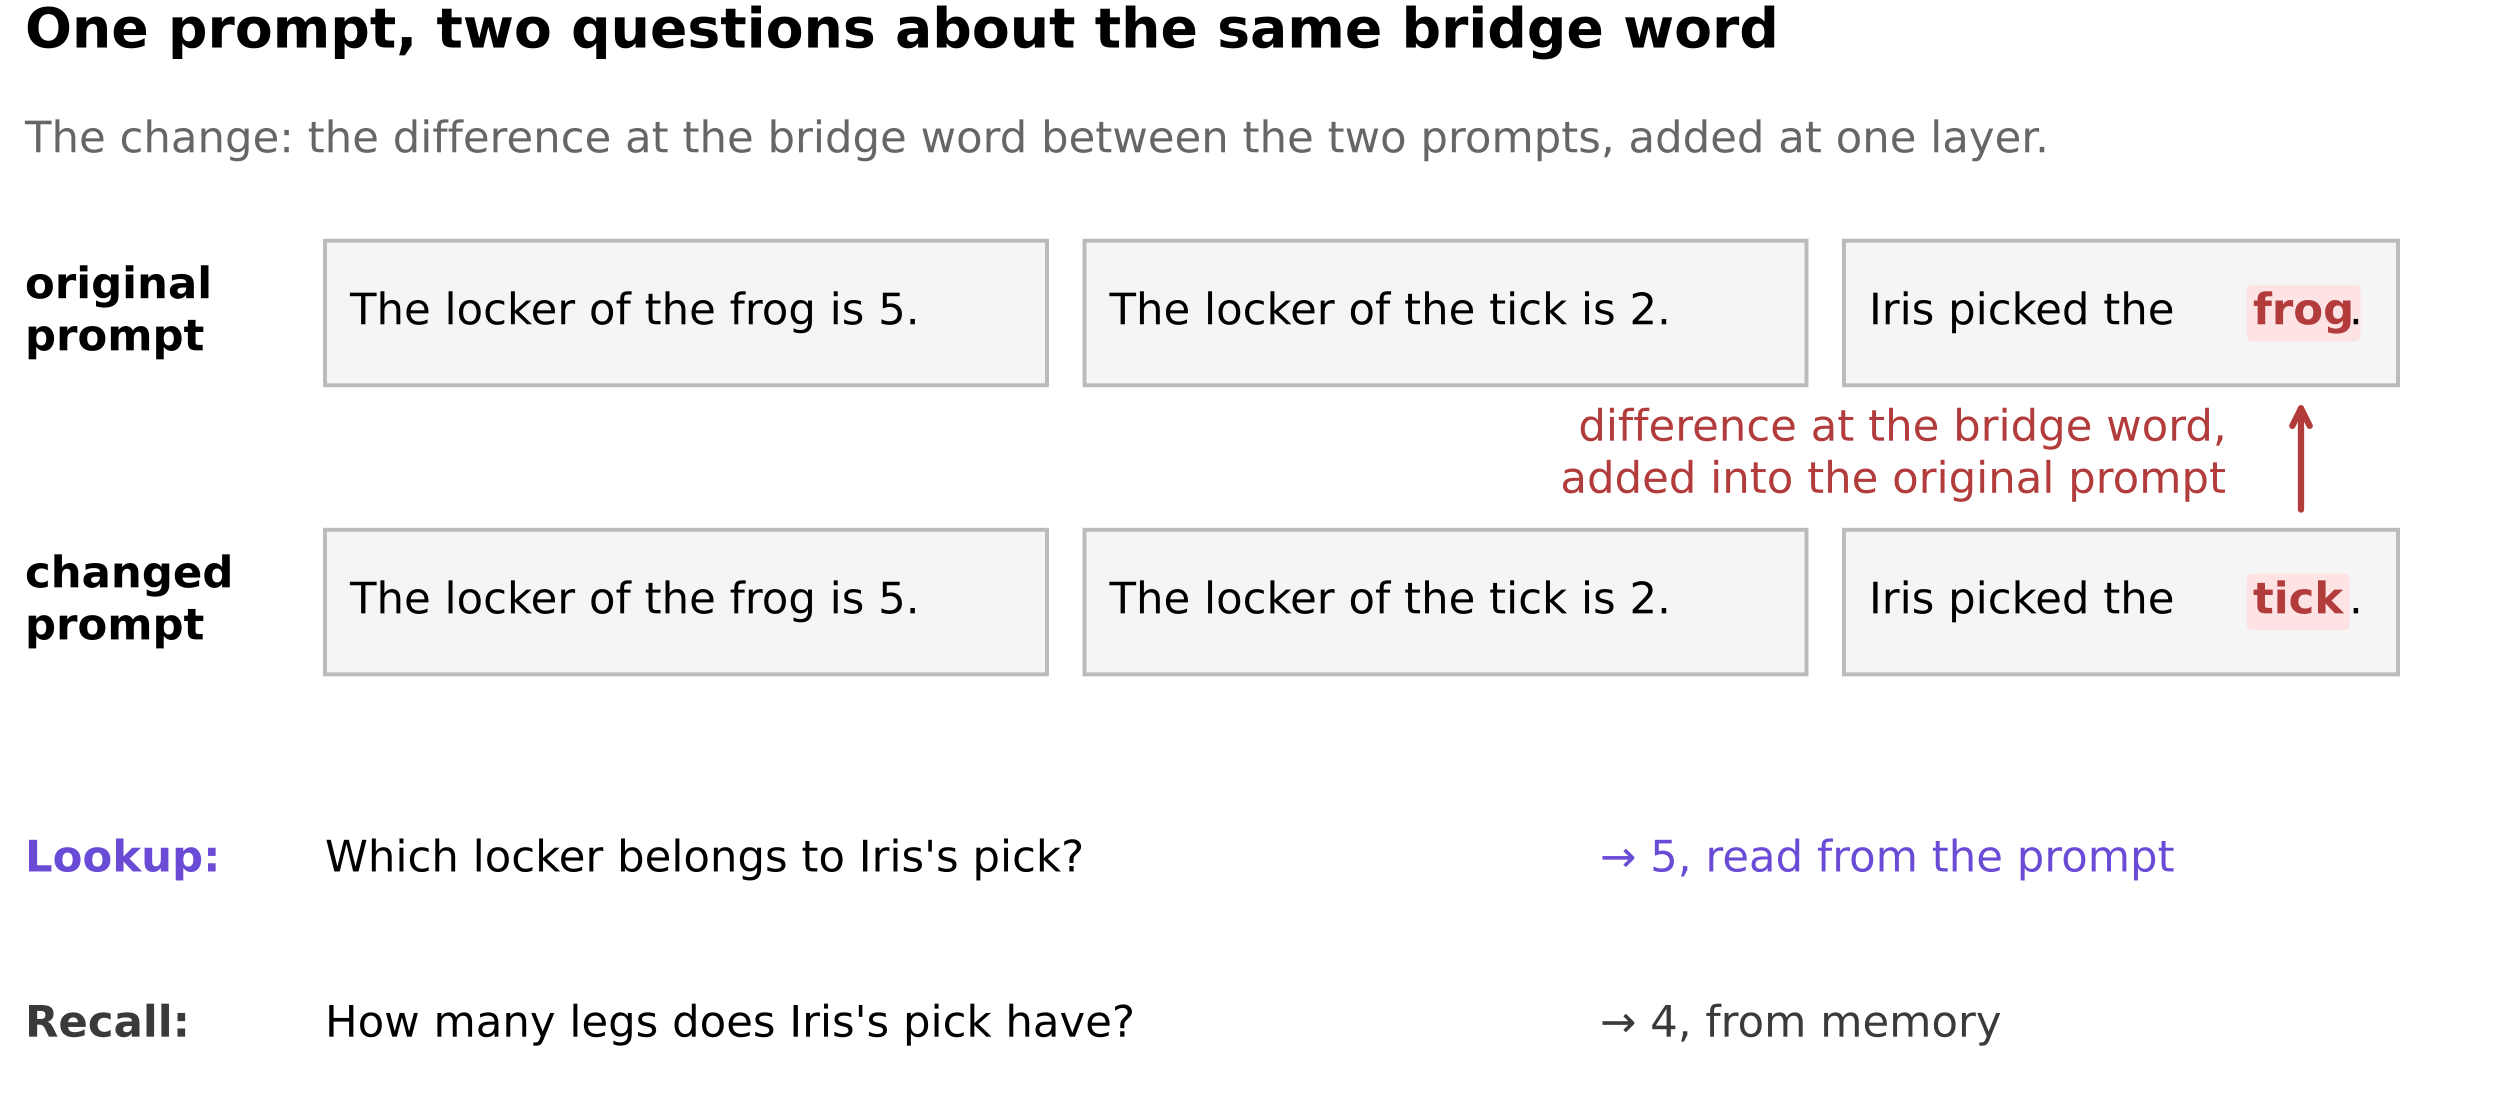
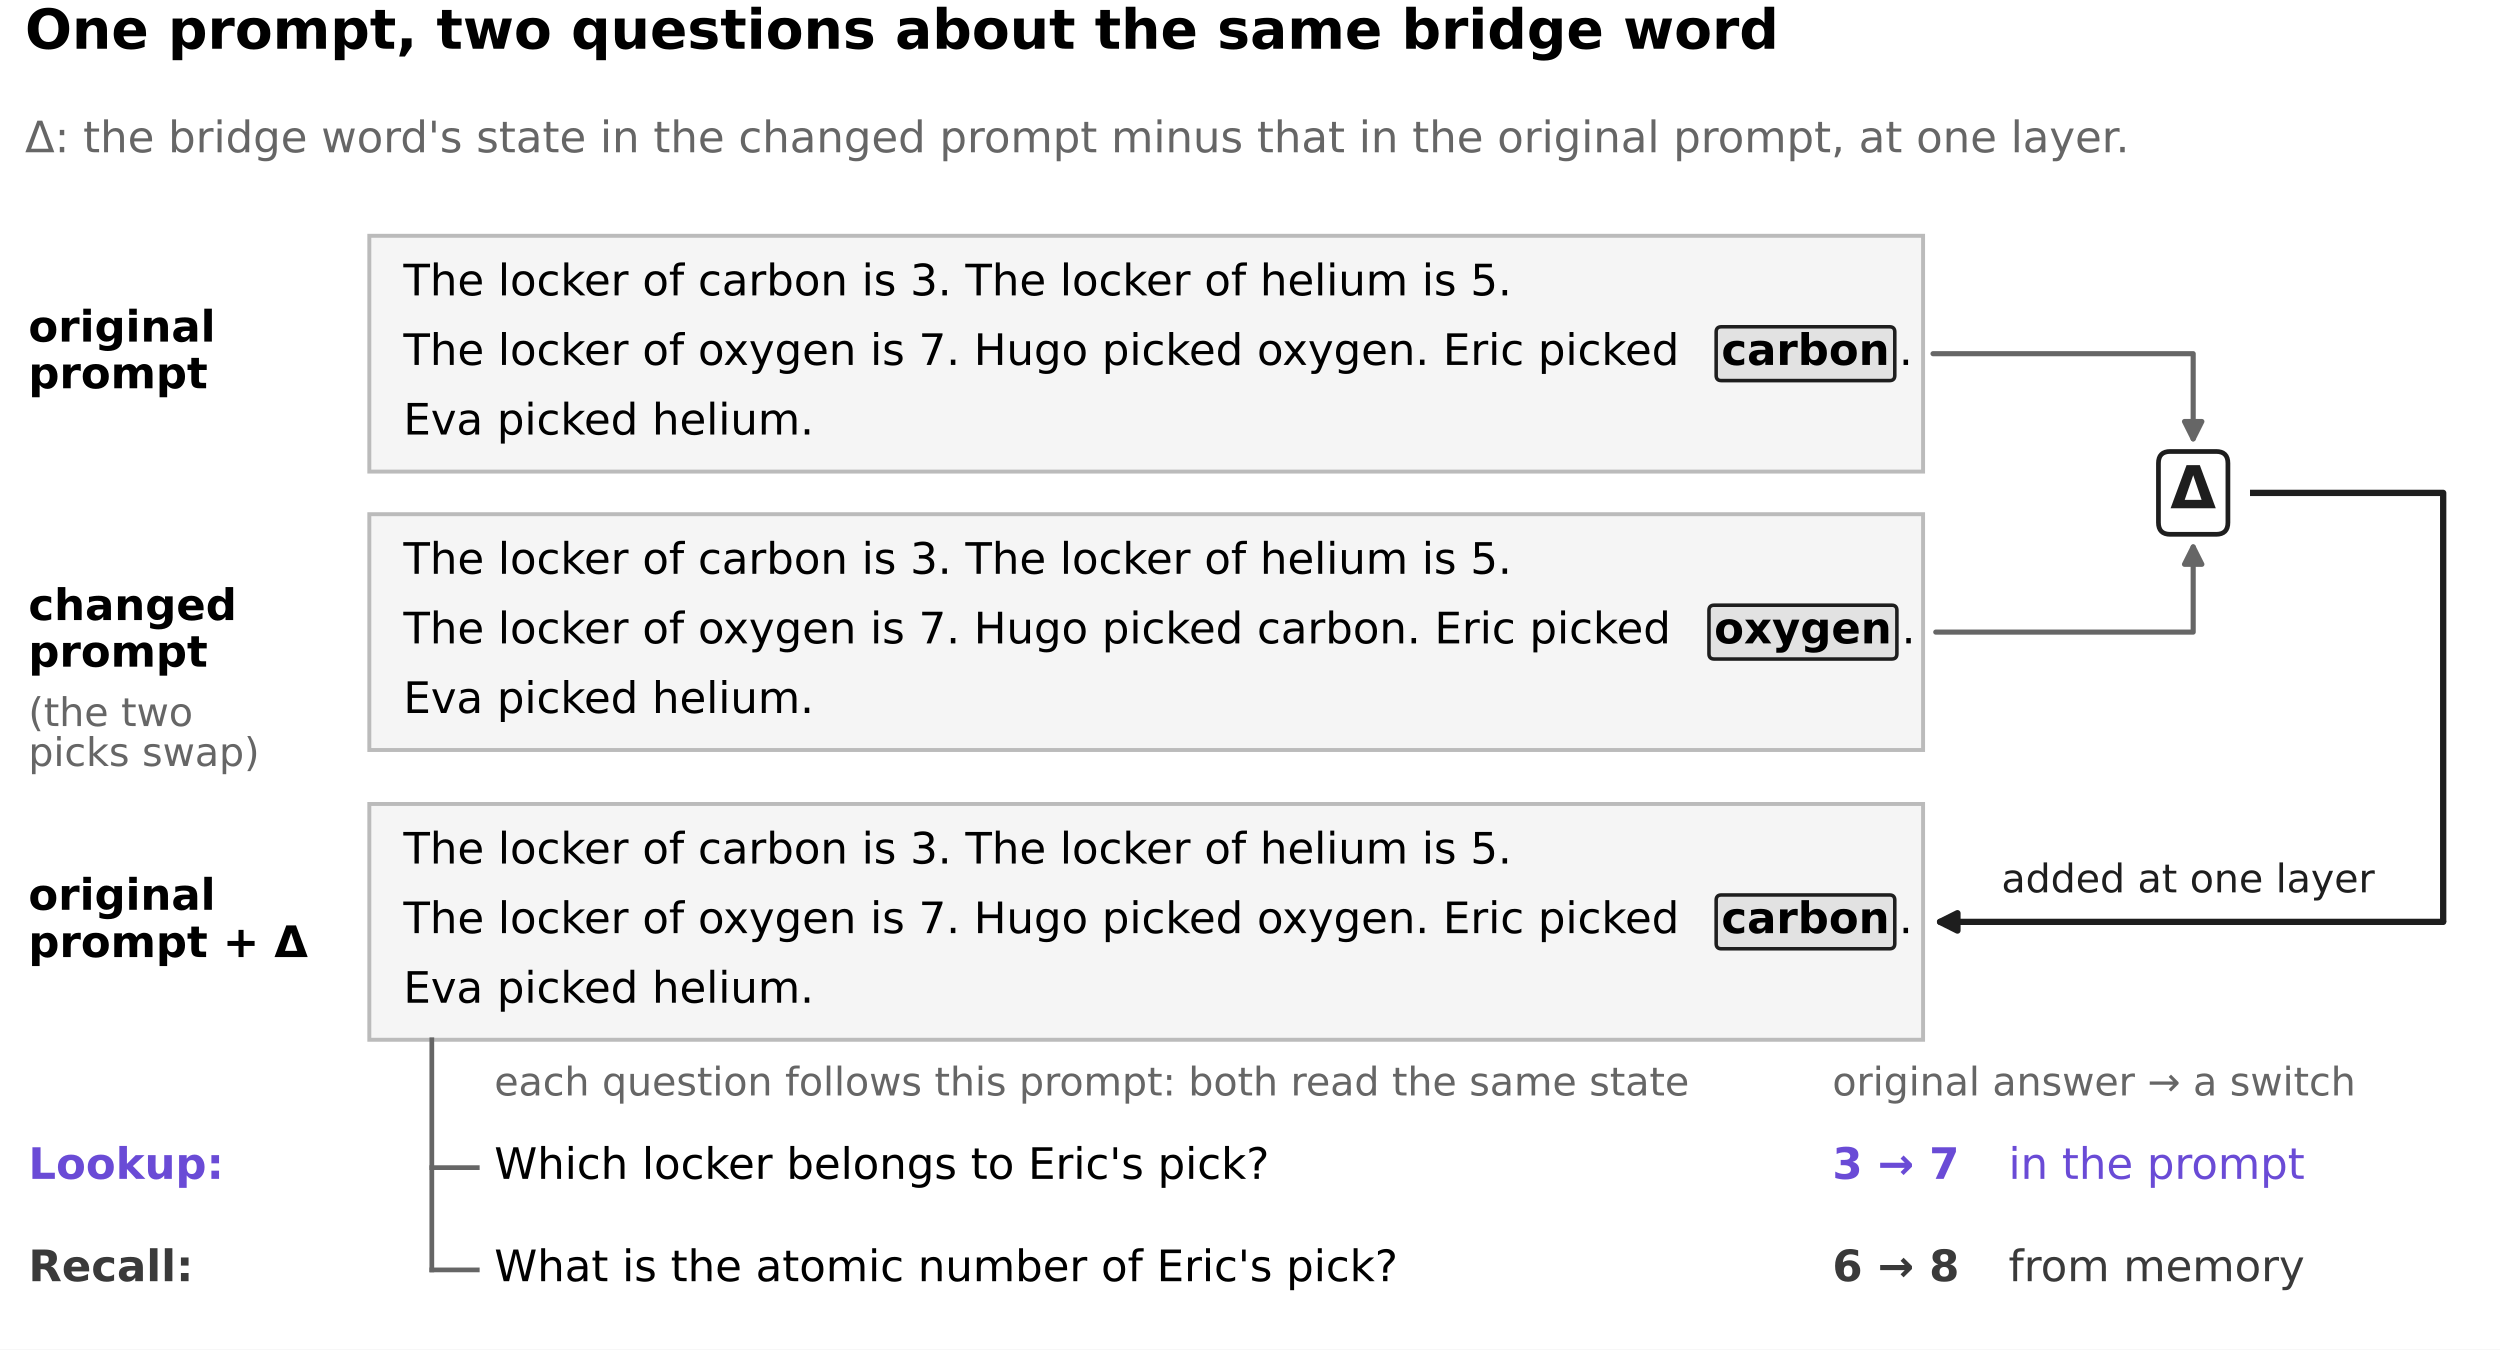
- <svg xmlns="http://www.w3.org/2000/svg" width="633.6pt" height="280.8pt" viewBox="0 0 633.6 280.8" version="1.1">
+ <svg xmlns="http://www.w3.org/2000/svg" width="633.6pt" height="342pt" viewBox="0 0 633.6 342" version="1.1">
  <defs>
    <style type="text/css">*{stroke-linejoin: round; stroke-linecap: butt}</style>
  </defs>
  <g id="figure_1">
    <g id="patch_1">
-       <path d="M 0 280.8  L 633.6 280.8  L 633.6 0  L 0 0  z " style="fill: #ffffff" />
+       <path d="M 0 342  L 633.6 342  L 633.6 0  L 0 0  z " style="fill: #ffffff" />
    </g>
    <g id="axes_1">
      <g id="patch_2">
-         <path d="M 82.368 97.642  L 265.352 97.642  L 265.352 61.01  L 82.368 61.01  z " clip-path="url(#p53b7de8673)" style="fill: #f5f5f5; stroke: #bbbbbb; stroke-linejoin: miter" />
+         <path d="M 93.6 59.76  L 487.384 59.76  L 487.384 119.52  L 93.6 119.52  z " clip-path="url(#pf85c77e708)" style="fill: #f5f5f5; stroke: #bbbbbb; stroke-linejoin: miter" />
      </g>
      <g id="patch_3">
-         <path d="M 274.856 97.642  L 457.839 97.642  L 457.839 61.01  L 274.856 61.01  z " clip-path="url(#p53b7de8673)" style="fill: #f5f5f5; stroke: #bbbbbb; stroke-linejoin: miter" />
+         <path d="M 93.6 130.32  L 487.384 130.32  L 487.384 190.08  L 93.6 190.08  z " clip-path="url(#pf85c77e708)" style="fill: #f5f5f5; stroke: #bbbbbb; stroke-linejoin: miter" />
      </g>
      <g id="patch_4">
-         <path d="M 467.343 97.642  L 607.749 97.642  L 607.749 61.01  L 467.343 61.01  z " clip-path="url(#p53b7de8673)" style="fill: #f5f5f5; stroke: #bbbbbb; stroke-linejoin: miter" />
+         <path d="M 93.6 203.76  L 487.384 203.76  L 487.384 263.52  L 93.6 263.52  z " clip-path="url(#pf85c77e708)" style="fill: #f5f5f5; stroke: #bbbbbb; stroke-linejoin: miter" />
      </g>
-       <g id="patch_5">
-         <path d="M 82.368 170.905  L 265.352 170.905  L 265.352 134.273  L 82.368 134.273  z " clip-path="url(#p53b7de8673)" style="fill: #f5f5f5; stroke: #bbbbbb; stroke-linejoin: miter" />
+       <g id="line2d_1">
+         <path d="M 570.24 124.92  L 619.2 124.92  L 619.2 233.64  " clip-path="url(#pf85c77e708)" style="fill: none; stroke: #1e1e1e; stroke-width: 1.6" />
      </g>
-       <g id="patch_6">
-         <path d="M 274.856 170.905  L 457.839 170.905  L 457.839 134.273  L 274.856 134.273  z " clip-path="url(#p53b7de8673)" style="fill: #f5f5f5; stroke: #bbbbbb; stroke-linejoin: miter" />
+       <g id="line2d_2">
+         <path d="M 109.44 263.52  L 109.44 321.84  " clip-path="url(#pf85c77e708)" style="fill: none; stroke: #666666; stroke-width: 1.2; stroke-linecap: square" />
      </g>
-       <g id="patch_7">
-         <path d="M 467.343 170.905  L 607.749 170.905  L 607.749 134.273  L 467.343 134.273  z " clip-path="url(#p53b7de8673)" style="fill: #f5f5f5; stroke: #bbbbbb; stroke-linejoin: miter" />
+       <g id="line2d_3">
+         <path d="M 109.44 295.92  L 120.96 295.92  " clip-path="url(#pf85c77e708)" style="fill: none; stroke: #666666; stroke-width: 1.2; stroke-linecap: square" />
+       </g>
+       <g id="line2d_4">
+         <path d="M 109.44 321.84  L 120.96 321.84  " clip-path="url(#pf85c77e708)" style="fill: none; stroke: #666666; stroke-width: 1.2; stroke-linecap: square" />
      </g>
      <g id="text_1">
-         <text style="font-weight: 700; font-size: 11px; font-family: 'DejaVu Sans'" transform="translate(6.336 75.58278)">original</text>
-         <text style="font-weight: 700; font-size: 11px; font-family: 'DejaVu Sans'" transform="translate(6.336 88.78493)">prompt</text>
+         <text style="font-weight: 700; font-size: 11px; font-family: 'DejaVu Sans'" transform="translate(7.2 86.58234)">original</text>
+         <text style="font-weight: 700; font-size: 11px; font-family: 'DejaVu Sans'" transform="translate(7.2 98.4082)">prompt</text>
      </g>
      <g id="text_2">
-         <text style="font-size: 11px; font-family: 'DejaVu Sans'; text-anchor: start" x="88.704" y="82.184" transform="rotate(-0 88.704 82.18385)">The locker of the frog is 5.</text>
+         <text style="font-size: 11px; font-family: 'DejaVu Sans'; text-anchor: start" x="102.24" y="74.858" transform="rotate(-0 102.24 74.85785)">The locker of carbon is 3. The locker of helium is 5.</text>
      </g>
      <g id="text_3">
-         <text style="font-size: 11px; font-family: 'DejaVu Sans'; text-anchor: start" x="281.192" y="82.184" transform="rotate(-0 281.1917 82.18385)">The locker of the tick is 2.</text>
+         <text style="font-size: 11px; font-family: 'DejaVu Sans'; text-anchor: start" x="102.24" y="92.498" transform="rotate(-0 102.24 92.49785)">The locker of oxygen is 7. Hugo picked oxygen. Eric picked</text>
      </g>
      <g id="text_4">
-         <text style="font-size: 11px; font-family: 'DejaVu Sans'; text-anchor: start" x="473.679" y="82.184" transform="rotate(-0 473.6794 82.18385)">Iris picked the </text>
+         <g id="patch_5">
+           <path d="M 436.264 96.46  L 478.894 96.46  Q 480.214 96.46 480.214 95.14  L 480.214 84.14  Q 480.214 82.82 478.894 82.82  L 436.264 82.82  Q 434.944 82.82 434.944 84.14  L 434.944 95.14  Q 434.944 96.46 436.264 96.46  z " style="fill: #e2e2e2; stroke: #1e1e1e; stroke-width: 0.9; stroke-linejoin: miter" />
+         </g>
+         <text style="font-weight: 700; font-size: 11px; font-family: 'DejaVu Sans'; text-anchor: start" x="436.264" y="92.498" transform="rotate(-0 436.2638 92.49785)">carbon</text>
      </g>
      <g id="text_5">
-         <g id="patch_8">
-           <path d="M 571 86.476  L 596.641 86.476  Q 598.291 86.476 598.291 84.826  L 598.291 73.826  Q 598.291 72.176 596.641 72.176  L 571 72.176  Q 569.35 72.176 569.35 73.826  L 569.35 84.826  Q 569.35 86.476 571 86.476  z " style="fill: #fde3e3" />
-         </g>
-         <text style="font-weight: 700; font-size: 11px; font-family: 'DejaVu Sans'; text-anchor: start; fill: #b23b3b" x="571" y="82.184" transform="rotate(-0 571.0003 82.18385)">frog</text>
+         <text style="font-size: 11px; font-family: 'DejaVu Sans'; text-anchor: start" x="481.264" y="92.497" transform="rotate(-0 481.2638 92.49742)">.</text>
      </g>
      <g id="text_6">
-         <text style="font-size: 11px; font-family: 'DejaVu Sans'; text-anchor: start" x="595.331" y="82.183" transform="rotate(-0 595.3306 82.18342)">.</text>
+         <text style="font-size: 11px; font-family: 'DejaVu Sans'; text-anchor: start" x="102.24" y="110.138" transform="rotate(-0 102.24 110.1379)">Eva picked helium.</text>
      </g>
      <g id="text_7">
-         <text style="font-weight: 700; font-size: 11px; font-family: 'DejaVu Sans'" transform="translate(6.336 148.846)">changed</text>
-         <text style="font-weight: 700; font-size: 11px; font-family: 'DejaVu Sans'" transform="translate(6.336 162.0482)">prompt</text>
+         <text style="font-weight: 700; font-size: 11px; font-family: 'DejaVu Sans'" transform="translate(7.2 157.1423)">changed</text>
+         <text style="font-weight: 700; font-size: 11px; font-family: 'DejaVu Sans'" transform="translate(7.2 168.9682)">prompt</text>
      </g>
      <g id="text_8">
-         <text style="font-size: 11px; font-family: 'DejaVu Sans'; text-anchor: start" x="88.704" y="155.447" transform="rotate(-0 88.704 155.4471)">The locker of the frog is 5.</text>
+         <text style="font-size: 11px; font-family: 'DejaVu Sans'; text-anchor: start" x="102.24" y="145.418" transform="rotate(-0 102.24 145.4179)">The locker of carbon is 3. The locker of helium is 5.</text>
      </g>
      <g id="text_9">
-         <text style="font-size: 11px; font-family: 'DejaVu Sans'; text-anchor: start" x="281.192" y="155.447" transform="rotate(-0 281.1917 155.4471)">The locker of the tick is 2.</text>
+         <text style="font-size: 11px; font-family: 'DejaVu Sans'; text-anchor: start" x="102.24" y="163.058" transform="rotate(-0 102.24 163.0579)">The locker of oxygen is 7. Hugo picked carbon. Eric picked</text>
      </g>
      <g id="text_10">
-         <text style="font-size: 11px; font-family: 'DejaVu Sans'; text-anchor: start" x="473.679" y="155.447" transform="rotate(-0 473.6794 155.4471)">Iris picked the </text>
+         <g id="patch_6">
+           <path d="M 434.441 167.02  L 479.43 167.02  Q 480.75 167.02 480.75 165.7  L 480.75 154.7  Q 480.75 153.38 479.43 153.38  L 434.441 153.38  Q 433.121 153.38 433.121 154.7  L 433.121 165.7  Q 433.121 167.02 434.441 167.02  z " style="fill: #e2e2e2; stroke: #1e1e1e; stroke-width: 0.9; stroke-linejoin: miter" />
+         </g>
+         <text style="font-weight: 700; font-size: 11px; font-family: 'DejaVu Sans'; text-anchor: start" x="434.441" y="163.057" transform="rotate(-0 434.4413 163.0574)">oxygen</text>
      </g>
      <g id="text_11">
-         <g id="patch_9">
-           <path d="M 571 159.74  L 593.865 159.74  Q 595.515 159.74 595.515 158.09  L 595.515 147.089  Q 595.515 145.439 593.865 145.439  L 571 145.439  Q 569.35 145.439 569.35 147.089  L 569.35 158.09  Q 569.35 159.74 571 159.74  z " style="fill: #fde3e3" />
-         </g>
-         <text style="font-weight: 700; font-size: 11px; font-family: 'DejaVu Sans'; text-anchor: start; fill: #b23b3b" x="571" y="155.447" transform="rotate(-0 571.0003 155.4471)">tick</text>
+         <text style="font-size: 11px; font-family: 'DejaVu Sans'; text-anchor: start" x="481.961" y="163.057" transform="rotate(-0 481.9613 163.0574)">.</text>
      </g>
      <g id="text_12">
-         <text style="font-size: 11px; font-family: 'DejaVu Sans'; text-anchor: start" x="595.331" y="155.447" transform="rotate(-0 595.3306 155.4467)">.</text>
-       </g>
-       <g id="patch_10">
-         <path d="M 583.165 129.137  Q 583.165 115.435 583.165 103.523  " style="fill: none; stroke: #b23b3b; stroke-width: 1.6; stroke-linecap: round" />
-         <path d="M 580.965 107.923  L 583.165 103.523  L 585.365 107.923  " style="fill: none; stroke: #b23b3b; stroke-width: 1.6; stroke-linecap: round" />
+         <text style="font-size: 11px; font-family: 'DejaVu Sans'; text-anchor: start" x="102.24" y="180.698" transform="rotate(-0 102.24 180.6979)">Eva picked helium.</text>
      </g>
      <g id="text_13">
-         <text style="font-size: 11px; font-family: 'DejaVu Sans'; fill: #b23b3b" transform="translate(400.0151 111.6907)">difference at the bridge word,</text>
-         <text style="font-size: 11px; font-family: 'DejaVu Sans'; fill: #b23b3b" transform="translate(395.4724 124.8937)">added into the original prompt</text>
+         <text style="font-size: 10px; font-family: 'DejaVu Sans'; fill: #666666" transform="translate(7.2 184.0098)">(the two</text>
+         <text style="font-size: 10px; font-family: 'DejaVu Sans'; fill: #666666" transform="translate(7.2 194.1294)">picks swap)</text>
      </g>
      <g id="text_14">
-         <text style="font-weight: 700; font-size: 11px; font-family: 'DejaVu Sans'; text-anchor: start; fill: #6a4bd6" x="6.336" y="220.861" transform="rotate(-0 6.336 220.8608)">Lookup:</text>
+         <text style="font-weight: 700; font-size: 11px; font-family: 'DejaVu Sans'" transform="translate(7.2 230.5823)">original</text>
+         <text style="font-weight: 700; font-size: 11px; font-family: 'DejaVu Sans'" transform="translate(7.2 242.556)">prompt + Δ</text>
      </g>
      <g id="text_15">
-         <text style="font-size: 11px; font-family: 'DejaVu Sans'; text-anchor: start" x="82.368" y="220.861" transform="rotate(-0 82.368 220.8608)">Which locker belongs to Iris's pick?</text>
+         <text style="font-size: 11px; font-family: 'DejaVu Sans'; text-anchor: start" x="102.24" y="218.858" transform="rotate(-0 102.24 218.8579)">The locker of carbon is 3. The locker of helium is 5.</text>
      </g>
      <g id="text_16">
-         <text style="font-size: 11px; font-family: 'DejaVu Sans'; text-anchor: start; fill: #6a4bd6" x="405.504" y="220.861" transform="rotate(-0 405.504 220.8608)">→ 5, read from the prompt</text>
+         <text style="font-size: 11px; font-family: 'DejaVu Sans'; text-anchor: start" x="102.24" y="236.498" transform="rotate(-0 102.24 236.4979)">The locker of oxygen is 7. Hugo picked oxygen. Eric picked</text>
      </g>
      <g id="text_17">
-         <text style="font-weight: 700; font-size: 11px; font-family: 'DejaVu Sans'; text-anchor: start; fill: #3a3a3a" x="6.336" y="262.725" transform="rotate(-0 6.336 262.7255)">Recall:</text>
+         <g id="patch_7">
+           <path d="M 436.264 240.46  L 478.894 240.46  Q 480.214 240.46 480.214 239.14  L 480.214 228.14  Q 480.214 226.82 478.894 226.82  L 436.264 226.82  Q 434.944 226.82 434.944 228.14  L 434.944 239.14  Q 434.944 240.46 436.264 240.46  z " style="fill: #e2e2e2; stroke: #1e1e1e; stroke-width: 0.9; stroke-linejoin: miter" />
+         </g>
+         <text style="font-weight: 700; font-size: 11px; font-family: 'DejaVu Sans'; text-anchor: start" x="436.264" y="236.498" transform="rotate(-0 436.2638 236.4979)">carbon</text>
      </g>
      <g id="text_18">
-         <text style="font-size: 11px; font-family: 'DejaVu Sans'; text-anchor: start" x="82.368" y="262.725" transform="rotate(-0 82.368 262.7255)">How many legs does Iris's pick have?</text>
+         <text style="font-size: 11px; font-family: 'DejaVu Sans'; text-anchor: start" x="481.264" y="236.497" transform="rotate(-0 481.2638 236.4974)">.</text>
      </g>
      <g id="text_19">
-         <text style="font-size: 11px; font-family: 'DejaVu Sans'; text-anchor: start; fill: #3a3a3a" x="405.504" y="262.725" transform="rotate(-0 405.504 262.7255)">→ 4, from memory</text>
+         <text style="font-size: 11px; font-family: 'DejaVu Sans'; text-anchor: start" x="102.24" y="254.138" transform="rotate(-0 102.24 254.1379)">Eva picked helium.</text>
+       </g>
+       <g id="patch_8">
+         <path d="M 489.904 89.64  L 555.84 89.64  L 555.84 111.227  " style="fill: none; stroke: #666666; stroke-width: 1.3; stroke-linecap: round" />
+         <path d="M 558.04 106.827  L 555.84 111.227  L 553.64 106.827  z " style="fill: #666666; stroke: #666666; stroke-width: 1.3; stroke-linecap: round" />
+       </g>
+       <g id="patch_9">
+         <path d="M 490.601 160.2  L 555.84 160.2  L 555.84 138.613  " style="fill: none; stroke: #666666; stroke-width: 1.3; stroke-linecap: round" />
+         <path d="M 553.64 143.013  L 555.84 138.613  L 558.04 143.013  z " style="fill: #666666; stroke: #666666; stroke-width: 1.3; stroke-linecap: round" />
+       </g>
+       <g id="text_20">
+         <g id="patch_10">
+           <path d="M 550.036 135.42  L 561.644 135.42  Q 564.644 135.42 564.644 132.42  L 564.644 117.42  Q 564.644 114.42 561.644 114.42  L 550.036 114.42  Q 547.036 114.42 547.036 117.42  L 547.036 132.42  Q 547.036 135.42 550.036 135.42  z " style="fill: #ffffff; stroke: #1e1e1e; stroke-width: 1.2; stroke-linejoin: miter" />
+         </g>
+         <text style="font-weight: 700; font-size: 15px; font-family: 'DejaVu Sans'; text-anchor: middle; fill: #1e1e1e" x="555.84" y="128.816" transform="rotate(-0 555.84 128.8165)">Δ</text>
+       </g>
+       <g id="patch_11">
+         <path d="M 619.2 233.64  Q 554.552 233.64 491.693 233.64  " style="fill: none; stroke: #1e1e1e; stroke-width: 1.6; stroke-linecap: round" />
+         <path d="M 496.093 235.84  L 491.693 233.64  L 496.093 231.44  z " style="fill: #1e1e1e; stroke: #1e1e1e; stroke-width: 1.6; stroke-linecap: round" />
+       </g>
+       <g id="text_21">
+         <text style="font-size: 10px; font-family: 'DejaVu Sans'; text-anchor: middle; fill: #1e1e1e" x="554.552" y="226.158" transform="rotate(-0 554.5519 226.158)">added at one layer</text>
+       </g>
+       <g id="text_22">
+         <text style="font-size: 10px; font-family: 'DejaVu Sans'; text-anchor: start; fill: #666666" x="464.4" y="277.638" transform="rotate(-0 464.4 277.638)">original answer → a switch</text>
+       </g>
+       <g id="text_23">
+         <text style="font-size: 10px; font-family: 'DejaVu Sans'; text-anchor: start; fill: #666666" x="125.28" y="277.638" transform="rotate(-0 125.28 277.638)">each question follows this prompt: both read the same state</text>
+       </g>
+       <g id="text_24">
+         <text style="font-weight: 700; font-size: 11px; font-family: 'DejaVu Sans'; text-anchor: start; fill: #6a4bd6" x="7.2" y="298.778" transform="rotate(-0 7.2 298.7779)">Lookup:</text>
+       </g>
+       <g id="text_25">
+         <text style="font-size: 11px; font-family: 'DejaVu Sans'; text-anchor: start" x="125.28" y="298.778" transform="rotate(-0 125.28 298.7779)">Which locker belongs to Eric's pick?</text>
+       </g>
+       <g id="text_26">
+         <text style="font-weight: 700; font-size: 11px; font-family: 'DejaVu Sans'; text-anchor: start; fill: #6a4bd6" x="464.4" y="298.777" transform="rotate(-0 464.4 298.7774)">3 → 7</text>
+       </g>
+       <g id="text_27">
+         <text style="font-size: 11px; font-family: 'DejaVu Sans'; text-anchor: start; fill: #6a4bd6" x="509.04" y="298.778" transform="rotate(-0 509.04 298.7779)">in the prompt</text>
+       </g>
+       <g id="text_28">
+         <text style="font-weight: 700; font-size: 11px; font-family: 'DejaVu Sans'; text-anchor: start; fill: #3a3a3a" x="7.2" y="324.698" transform="rotate(-0 7.2 324.6979)">Recall:</text>
+       </g>
+       <g id="text_29">
+         <text style="font-size: 11px; font-family: 'DejaVu Sans'; text-anchor: start" x="125.28" y="324.698" transform="rotate(-0 125.28 324.6979)">What is the atomic number of Eric's pick?</text>
+       </g>
+       <g id="text_30">
+         <text style="font-weight: 700; font-size: 11px; font-family: 'DejaVu Sans'; text-anchor: start; fill: #3a3a3a" x="464.4" y="324.697" transform="rotate(-0 464.4 324.6974)">6 → 8</text>
+       </g>
+       <g id="text_31">
+         <text style="font-size: 11px; font-family: 'DejaVu Sans'; text-anchor: start; fill: #3a3a3a" x="509.04" y="324.698" transform="rotate(-0 509.04 324.6979)">from memory</text>
      </g>
    </g>
-     <g id="text_20">
-       <text style="font-weight: 700; font-size: 14px; font-family: 'DejaVu Sans'; text-anchor: start" x="6.336" y="12.042" transform="rotate(-0 6.336 12.04181)">One prompt, two questions about the same bridge word</text>
+     <g id="text_32">
+       <text style="font-weight: 700; font-size: 14px; font-family: 'DejaVu Sans'; text-anchor: start" x="6.336" y="12.348" transform="rotate(-0 6.336 12.34781)">One prompt, two questions about the same bridge word</text>
    </g>
-     <g id="text_21">
-       <text style="font-size: 11px; font-family: 'DejaVu Sans'; text-anchor: start; fill: #666666" x="6.336" y="38.598" transform="rotate(-0 6.336 38.59828)">The change: the difference at the bridge word between the two prompts, added at one layer.</text>
+     <g id="text_33">
+       <text style="font-size: 11px; font-family: 'DejaVu Sans'; text-anchor: start; fill: #666666" x="6.336" y="38.598" transform="rotate(-0 6.336 38.59828)">Δ: the bridge word's state in the changed prompt minus that in the original prompt, at one layer.</text>
    </g>
  </g>
  <defs>
-     <clipPath id="p53b7de8673">
-       <rect x="0" y="50.544" width="633.6" height="230.256" />
+     <clipPath id="pf85c77e708">
+       <rect x="0" y="0" width="633.6" height="342" />
    </clipPath>
  </defs>
</svg>
